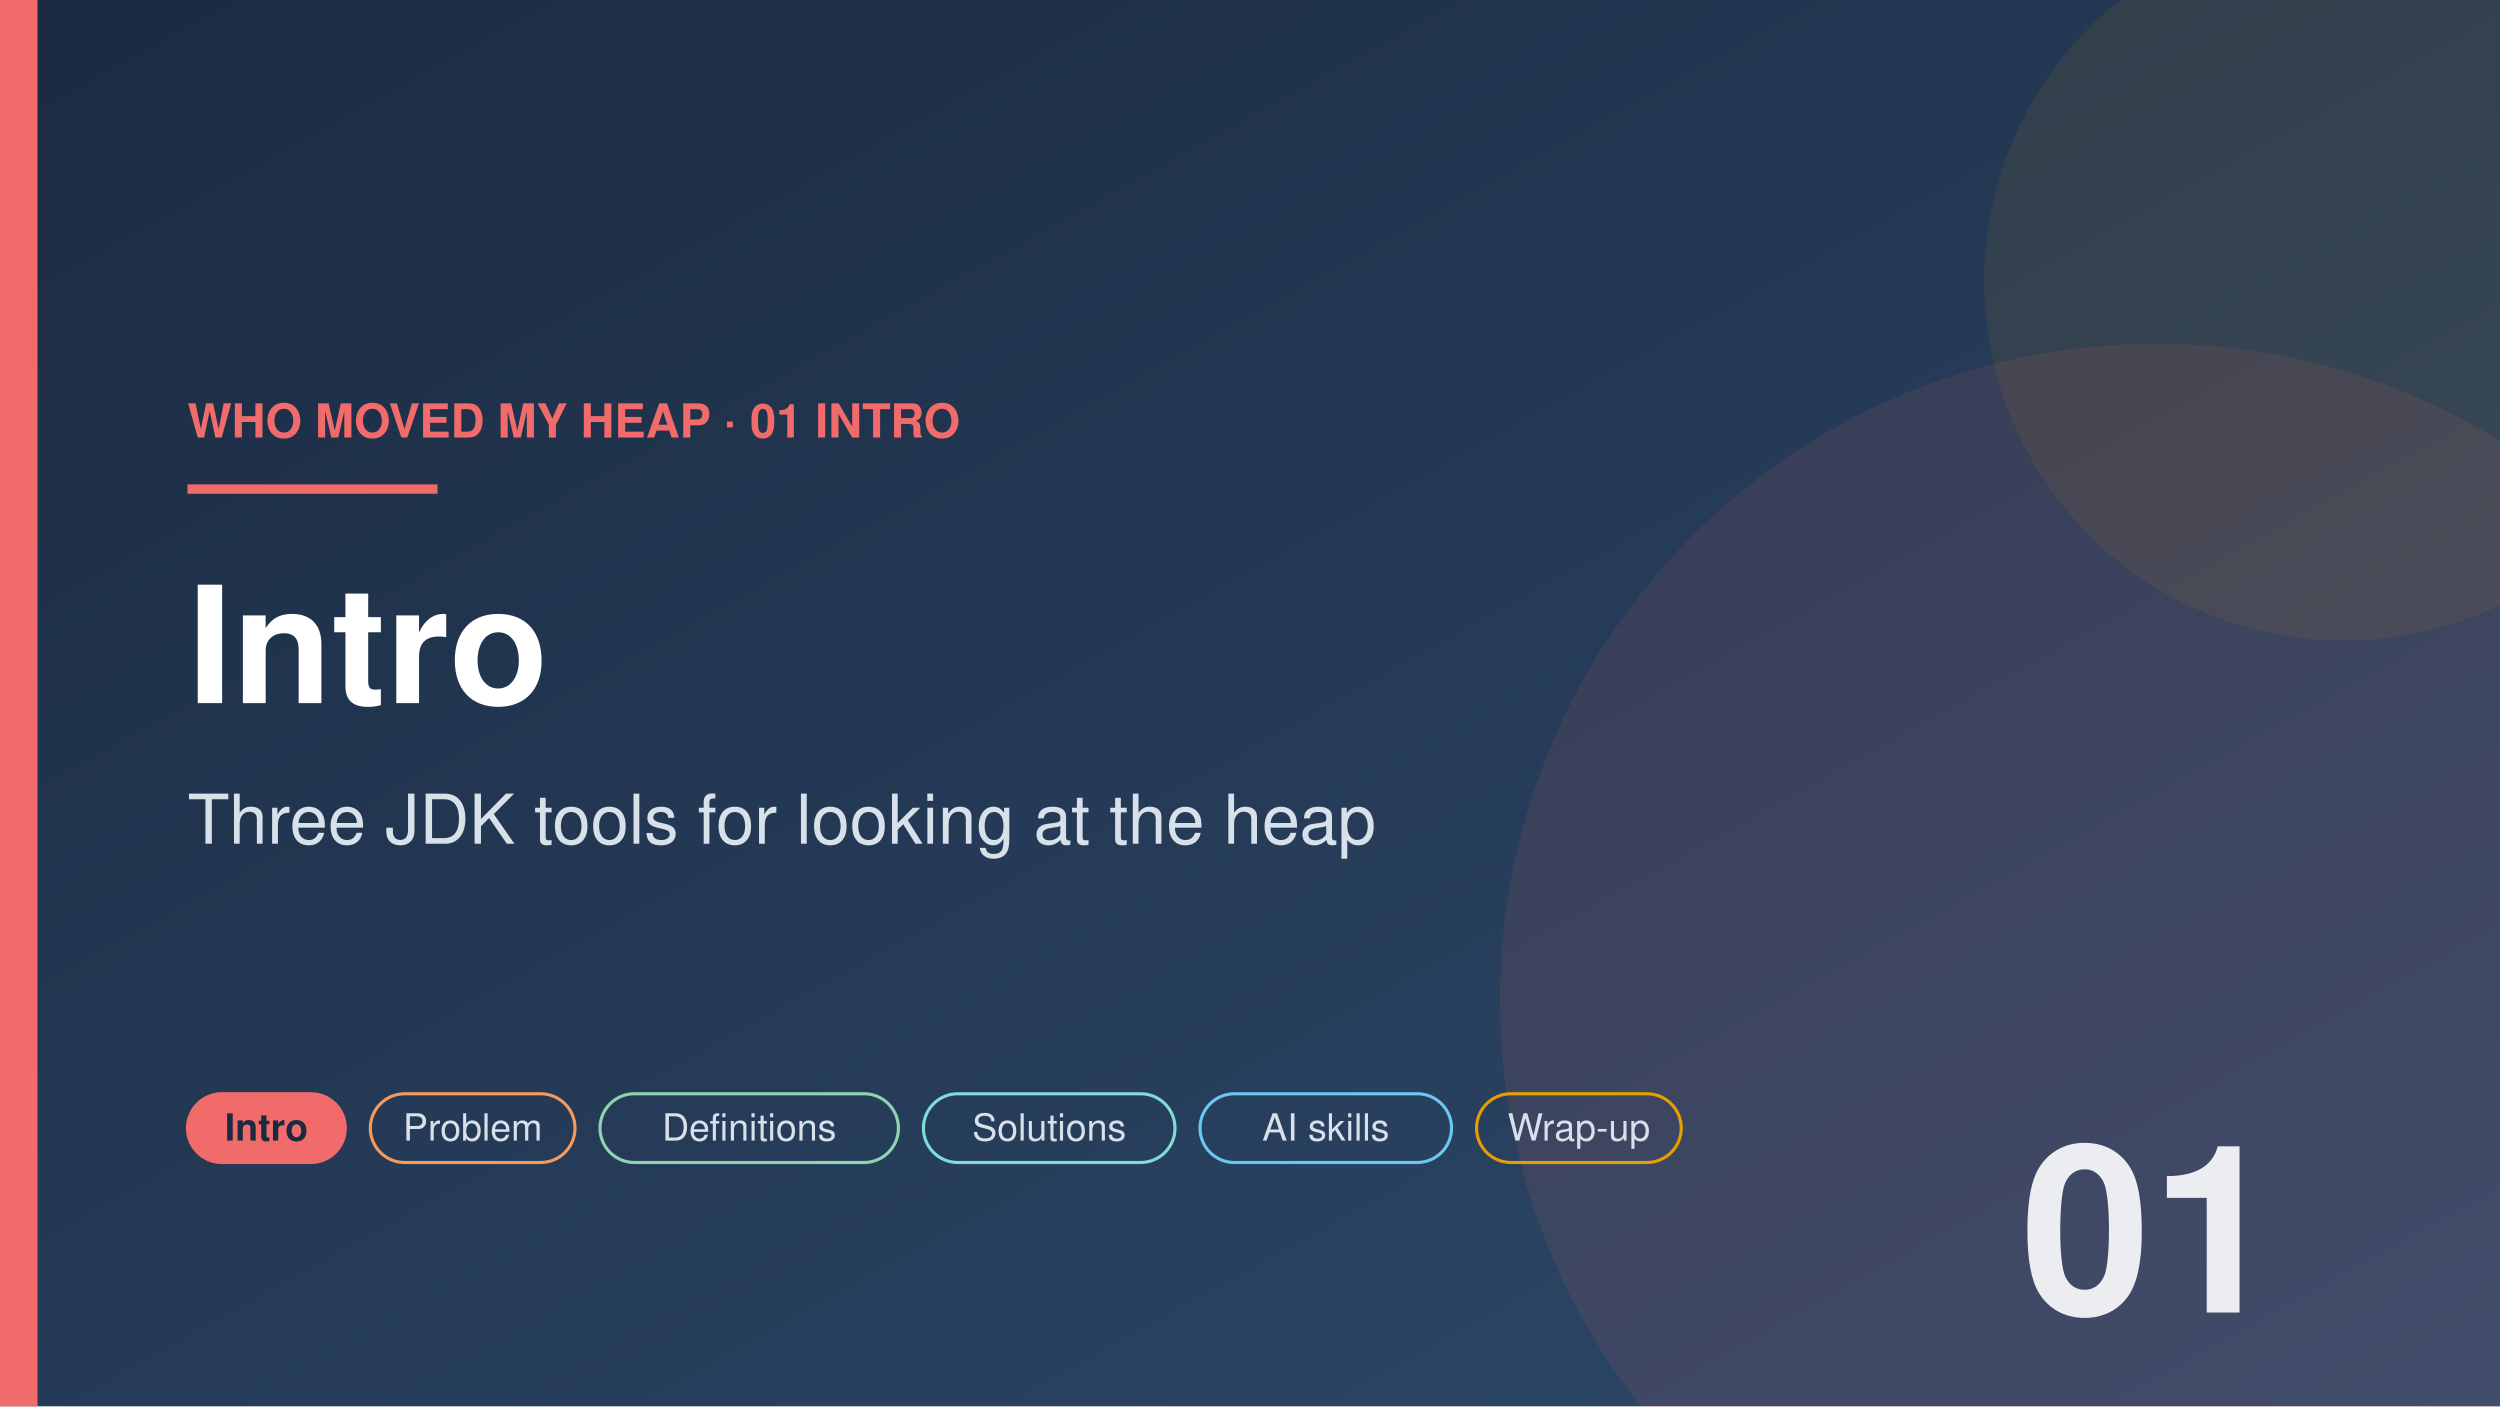
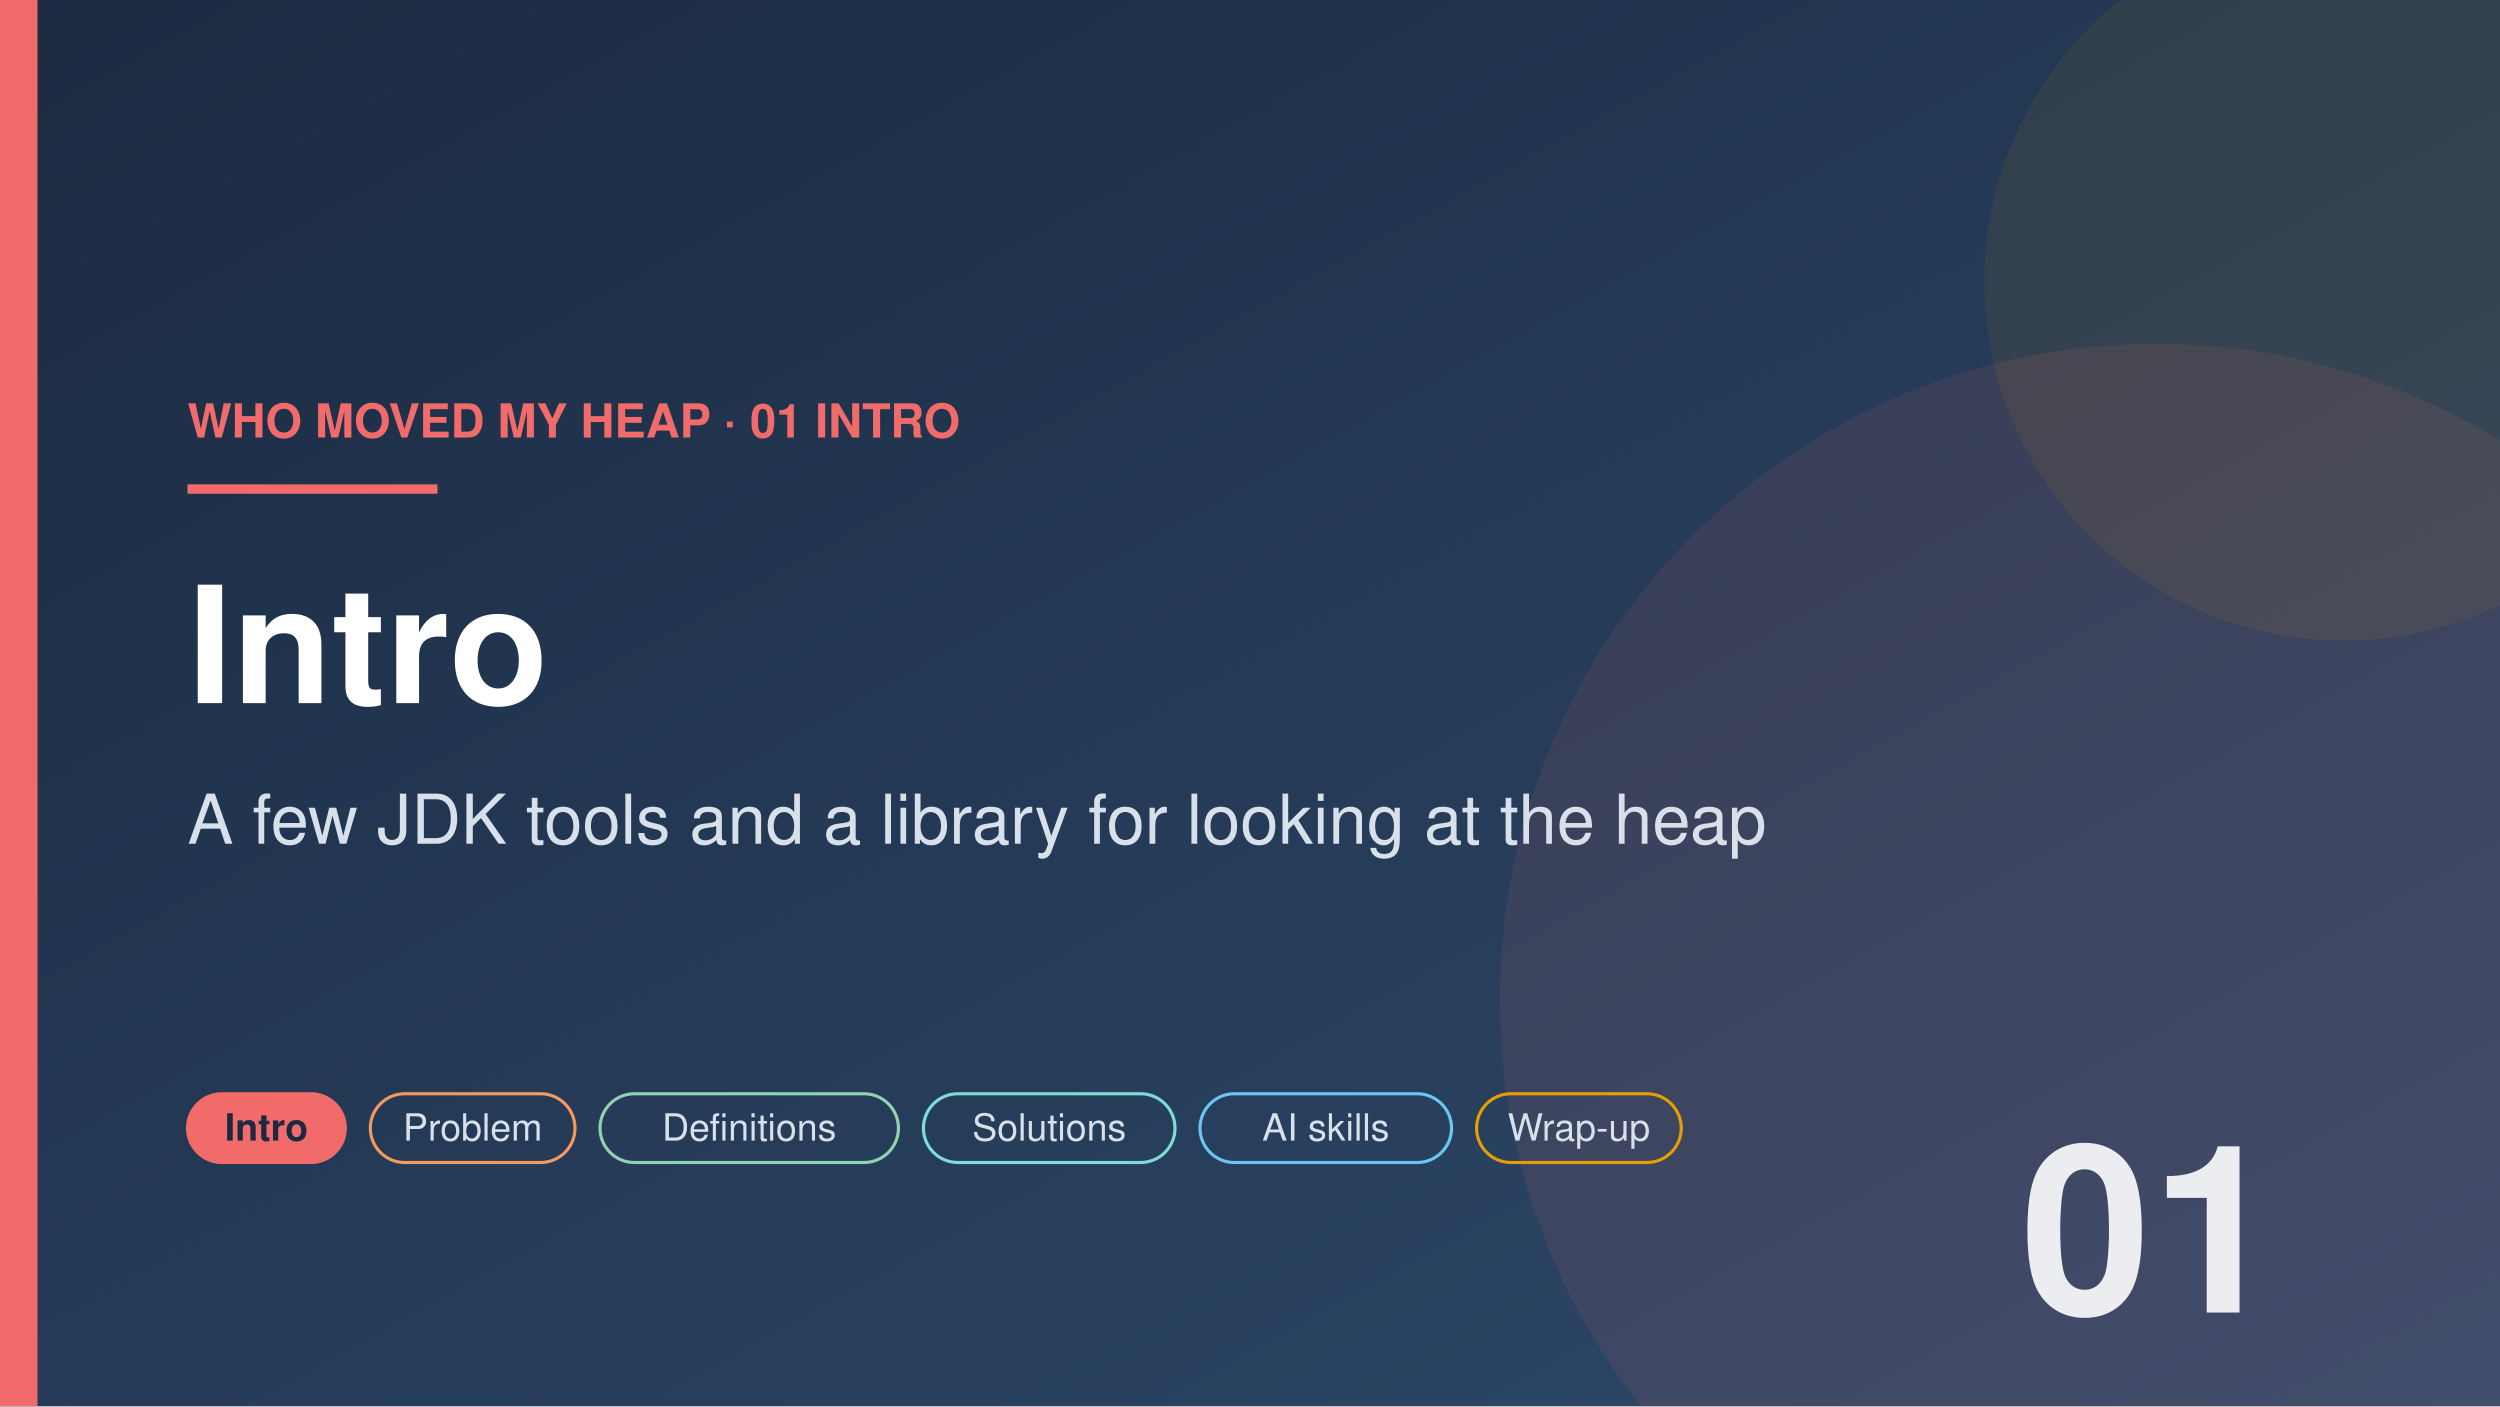
<svg xmlns="http://www.w3.org/2000/svg" viewBox="0 0 1600 900" width="1600" height="900" font-family="Helvetica Neue, Helvetica, Arial, sans-serif">
  <defs>
+     <marker id="arr" viewBox="0 0 10 10" refX="9" refY="5" markerWidth="7" markerHeight="7" orient="auto-start-reverse">
+       <path d="M0,0 L10,5 L0,10 z" fill="#5B6770" />
+     </marker>
    <linearGradient id="band" x1="0" y1="0" x2="1" y2="1">
      <stop offset="0" stop-color="#1B2A41" />
      <stop offset="1" stop-color="#2E4A6B" />
    </linearGradient>
  </defs>
  <rect width="1600" height="900" fill="url(#band)" />
  <rect x="0" y="0" width="24" height="900" fill="#F26B6B" />
  <circle cx="1380" cy="640" r="420" fill="#F26B6B" opacity="0.10" />
  <circle cx="1500" cy="180" r="230" fill="#E69F00" opacity="0.08" />
-   <text x="120" y="280" font-size="30" fill="#F26B6B" font-weight="bold">WHO MOVED MY HEAP  ·  01 INTRO</text>
+   <text x="120" y="280" font-size="30" fill="#F26B6B" font-weight="bold" text-anchor="start">WHO MOVED MY HEAP  ·  01 INTRO</text>
  <rect x="120" y="310" width="160" height="6" fill="#F26B6B" />
-   <text x="120" y="450" font-size="104" fill="white" font-weight="bold">Intro</text>
-   <text x="120" y="540" font-size="44" fill="#D8E1EA">Three JDK tools for looking at the heap</text>
+   <text x="120" y="450" font-size="104" fill="white" font-weight="bold" text-anchor="start">Intro</text>
+   <text x="120" y="540" font-size="44" fill="#D8E1EA" font-weight="normal" text-anchor="start">A few JDK tools and a library for looking at the heap</text>
  <rect x="120" y="700" width="101" height="44" rx="22" fill="#F26B6B" stroke="#F26B6B" stroke-width="2" />
  <text x="170.5" y="730" font-size="24" fill="#1B2A41" font-weight="bold" text-anchor="middle">Intro</text>
  <rect x="237" y="700" width="131" height="44" rx="22" fill="none" stroke="#F59A5C" stroke-width="2" />
  <text x="302.5" y="730" font-size="24" fill="#D8E1EA" font-weight="normal" text-anchor="middle">Problem</text>
  <rect x="384" y="700" width="191" height="44" rx="22" fill="none" stroke="#8FD3B0" stroke-width="2" />
  <text x="479.5" y="730" font-size="24" fill="#D8E1EA" font-weight="normal" text-anchor="middle">Definitions</text>
  <rect x="591" y="700" width="161" height="44" rx="22" fill="none" stroke="#7FDDD3" stroke-width="2" />
  <text x="671.5" y="730" font-size="24" fill="#D8E1EA" font-weight="normal" text-anchor="middle">Solutions</text>
  <rect x="768" y="700" width="161" height="44" rx="22" fill="none" stroke="#6CC6F2" stroke-width="2" />
  <text x="848.5" y="730" font-size="24" fill="#D8E1EA" font-weight="normal" text-anchor="middle">AI skills</text>
  <rect x="945" y="700" width="131" height="44" rx="22" fill="none" stroke="#E69F00" stroke-width="2" />
  <text x="1010.5" y="730" font-size="24" fill="#D8E1EA" font-weight="normal" text-anchor="middle">Wrap-up</text>
-   <text x="1460" y="840" font-size="150" fill="white" font-weight="bold" text-anchor="end" opacity="0.9">01</text>
+   <g opacity="0.9">
+     <text x="1460" y="840" font-size="150" fill="white" font-weight="bold" text-anchor="end">01</text>
+   </g>
</svg>
